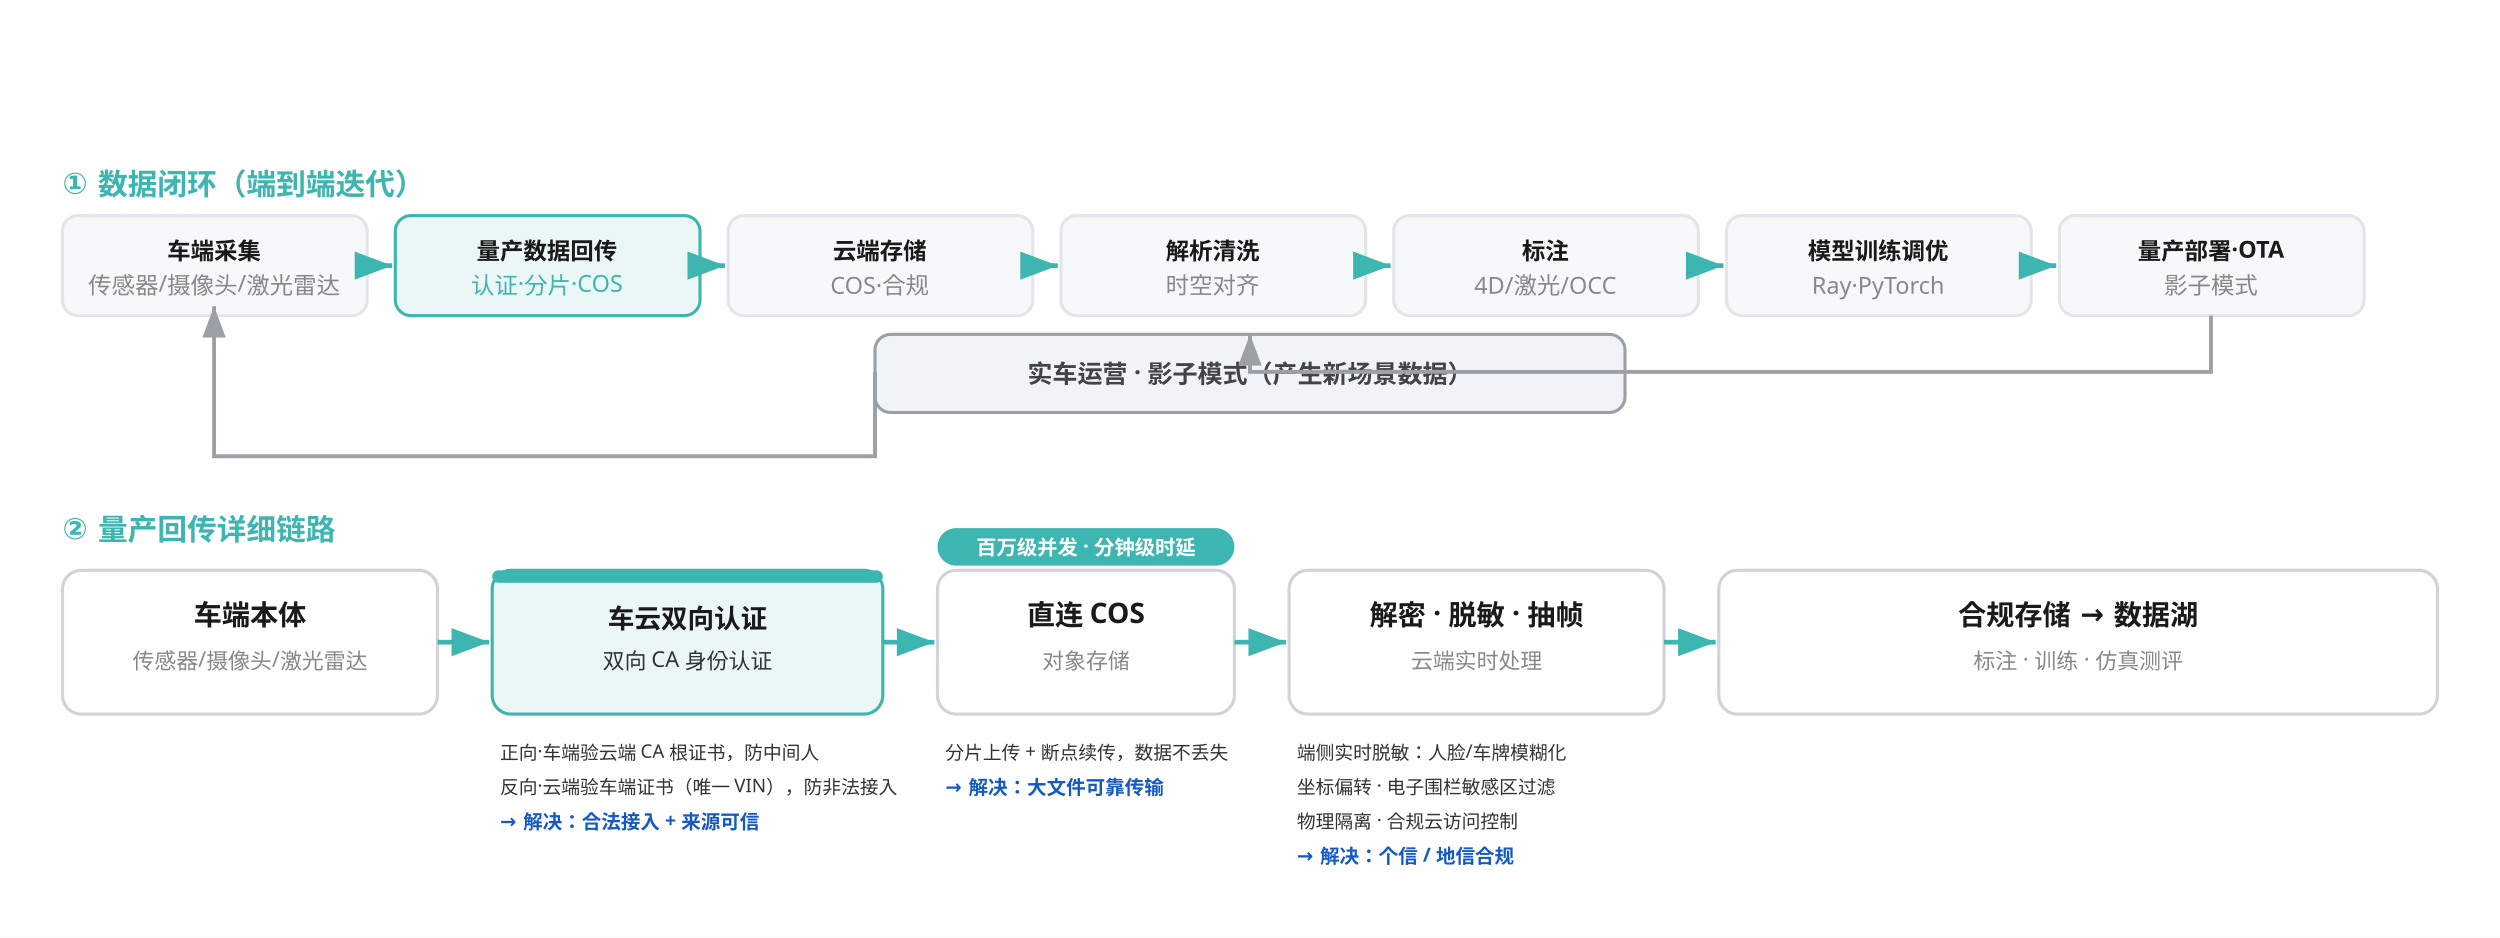
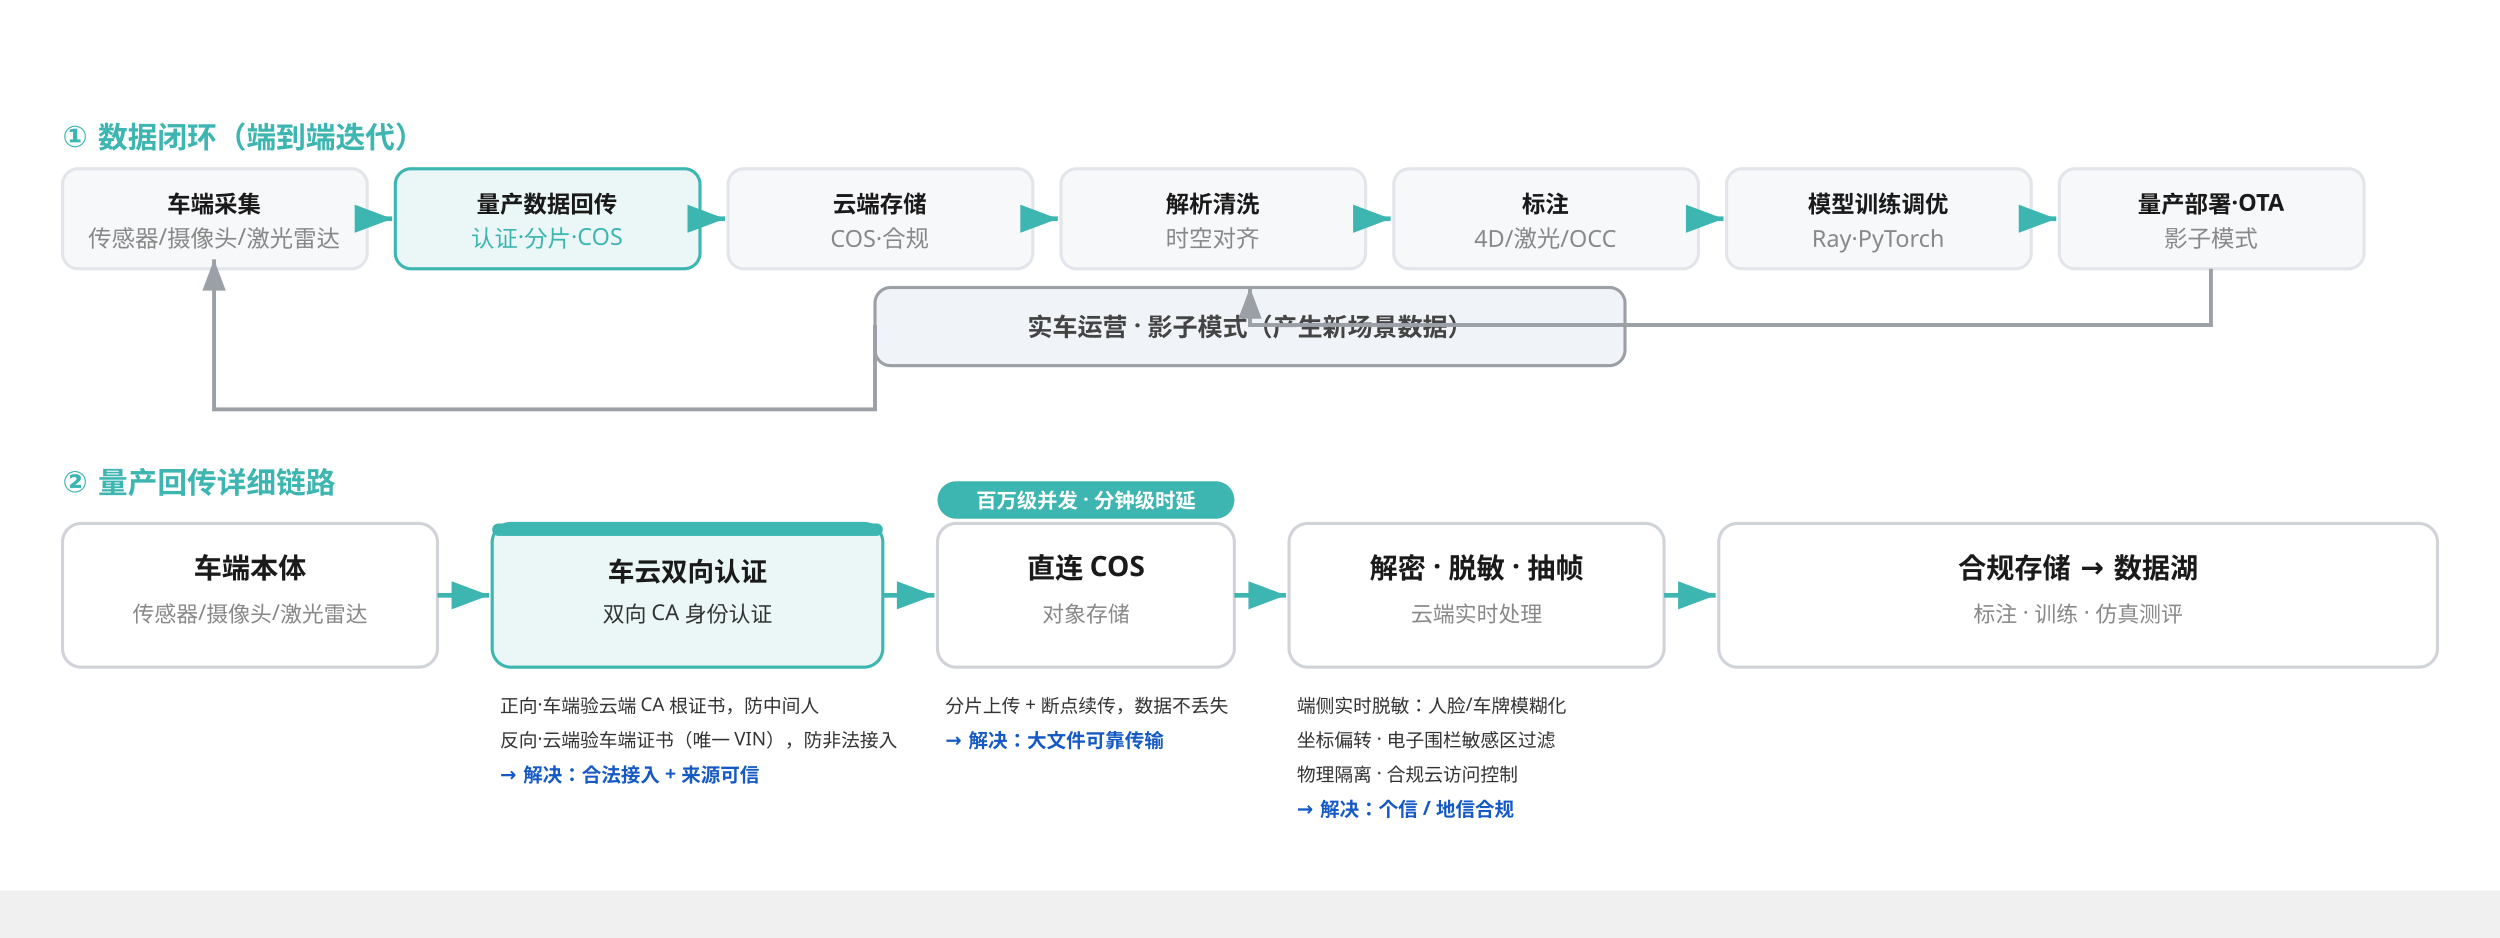
- <svg xmlns="http://www.w3.org/2000/svg" width="1600" height="600" viewBox="0 0 1600 600" font-family="'PingFang SC','Microsoft YaHei',sans-serif">
+ <svg xmlns="http://www.w3.org/2000/svg" width="1600" height="600" viewBox="0 100 1600 460" font-family="'PingFang SC','Microsoft YaHei',sans-serif">
  <defs>
    <marker id="arrow" markerWidth="10" markerHeight="10" refX="8" refY="3" orient="auto" markerUnits="strokeWidth">
      <path d="M0,0 L8,3 L0,6 Z" fill="#3DB5B0" />
    </marker>
    <marker id="arrowG" markerWidth="10" markerHeight="10" refX="8" refY="3" orient="auto" markerUnits="strokeWidth">
      <path d="M0,0 L8,3 L0,6 Z" fill="#9AA0A6" />
    </marker>
  </defs>
  <rect x="0" y="0" width="1600" height="600" fill="#FFFFFF" />
  <text x="40" y="124" font-size="19" font-weight="700" fill="#3DB5B0">① 数据闭环（端到端迭代）</text>
  <g font-size="15">
    <rect x="40" y="138" width="195" height="64" rx="10" fill="#F7F8FA" stroke="#E2E5EA" stroke-width="2" />
    <text x="137" y="166" text-anchor="middle" font-weight="700" fill="#1A1A1A">车端采集</text>
    <text x="137" y="188" text-anchor="middle" fill="#888">传感器/摄像头/激光雷达</text>
    <rect x="253" y="138" width="195" height="64" rx="10" fill="#EAF7F6" stroke="#3DB5B0" stroke-width="2" />
    <text x="350" y="166" text-anchor="middle" font-weight="700" fill="#1A1A1A">量产数据回传</text>
    <text x="350" y="188" text-anchor="middle" fill="#3DB5B0">认证·分片·COS</text>
    <rect x="466" y="138" width="195" height="64" rx="10" fill="#F7F8FA" stroke="#E2E5EA" stroke-width="2" />
    <text x="563" y="166" text-anchor="middle" font-weight="700" fill="#1A1A1A">云端存储</text>
    <text x="563" y="188" text-anchor="middle" fill="#888">COS·合规</text>
    <rect x="679" y="138" width="195" height="64" rx="10" fill="#F7F8FA" stroke="#E2E5EA" stroke-width="2" />
    <text x="776" y="166" text-anchor="middle" font-weight="700" fill="#1A1A1A">解析清洗</text>
    <text x="776" y="188" text-anchor="middle" fill="#888">时空对齐</text>
    <rect x="892" y="138" width="195" height="64" rx="10" fill="#F7F8FA" stroke="#E2E5EA" stroke-width="2" />
    <text x="989" y="166" text-anchor="middle" font-weight="700" fill="#1A1A1A">标注</text>
    <text x="989" y="188" text-anchor="middle" fill="#888">4D/激光/OCC</text>
    <rect x="1105" y="138" width="195" height="64" rx="10" fill="#F7F8FA" stroke="#E2E5EA" stroke-width="2" />
    <text x="1202" y="166" text-anchor="middle" font-weight="700" fill="#1A1A1A">模型训练调优</text>
    <text x="1202" y="188" text-anchor="middle" fill="#888">Ray·PyTorch</text>
    <rect x="1318" y="138" width="195" height="64" rx="10" fill="#F7F8FA" stroke="#E2E5EA" stroke-width="2" />
    <text x="1415" y="166" text-anchor="middle" font-weight="700" fill="#1A1A1A">量产部署·OTA</text>
    <text x="1415" y="188" text-anchor="middle" fill="#888">影子模式</text>
  </g>
  <line x1="235" y1="170" x2="251" y2="170" stroke="#3DB5B0" stroke-width="3" marker-end="url(#arrow)" />
  <line x1="448" y1="170" x2="464" y2="170" stroke="#3DB5B0" stroke-width="3" marker-end="url(#arrow)" />
  <line x1="661" y1="170" x2="677" y2="170" stroke="#3DB5B0" stroke-width="3" marker-end="url(#arrow)" />
  <line x1="874" y1="170" x2="890" y2="170" stroke="#3DB5B0" stroke-width="3" marker-end="url(#arrow)" />
  <line x1="1087" y1="170" x2="1103" y2="170" stroke="#3DB5B0" stroke-width="3" marker-end="url(#arrow)" />
  <line x1="1300" y1="170" x2="1316" y2="170" stroke="#3DB5B0" stroke-width="3" marker-end="url(#arrow)" />
  <rect x="560" y="214" width="480" height="50" rx="10" fill="#F0F4F8" stroke="#9AA0A6" stroke-width="2" />
  <text x="800" y="245" text-anchor="middle" font-size="16" font-weight="700" fill="#444">实车运营 · 影子模式（产生新场景数据）</text>
  <path d="M1415,202 V238 H800 V214" fill="none" stroke="#9AA0A6" stroke-width="2.5" marker-end="url(#arrowG)" />
  <path d="M560,238 V292 H137 V196" fill="none" stroke="#9AA0A6" stroke-width="2.5" marker-end="url(#arrowG)" />
  <text x="40" y="345" font-size="19" font-weight="700" fill="#3DB5B0">② 量产回传详细链路</text>
  <rect x="40" y="365" width="240" height="92" rx="12" fill="#FFFFFF" stroke="#D0D3D8" stroke-width="2" />
  <text x="160" y="400" text-anchor="middle" font-size="18" font-weight="700" fill="#1A1A1A">车端本体</text>
  <text x="160" y="428" text-anchor="middle" font-size="14" fill="#888">传感器/摄像头/激光雷达</text>
  <rect x="315" y="365" width="250" height="92" rx="12" fill="#EAF7F6" stroke="#3DB5B0" stroke-width="2" />
  <rect x="315" y="365" width="250" height="8" rx="4" fill="#3DB5B0" />
  <text x="440" y="402" text-anchor="middle" font-size="17" font-weight="700" fill="#1A1A1A">车云双向认证</text>
  <text x="440" y="428" text-anchor="middle" font-size="14" fill="#333">双向 CA 身份认证</text>
  <rect x="600" y="365" width="190" height="92" rx="12" fill="#FFFFFF" stroke="#D0D3D8" stroke-width="2" />
  <text x="695" y="400" text-anchor="middle" font-size="18" font-weight="700" fill="#1A1A1A">直连 COS</text>
  <text x="695" y="428" text-anchor="middle" font-size="14" fill="#888">对象存储</text>
  <rect x="825" y="365" width="240" height="92" rx="12" fill="#FFFFFF" stroke="#D0D3D8" stroke-width="2" />
  <text x="945" y="400" text-anchor="middle" font-size="18" font-weight="700" fill="#1A1A1A">解密 · 脱敏 · 抽帧</text>
  <text x="945" y="428" text-anchor="middle" font-size="14" fill="#888">云端实时处理</text>
  <rect x="1100" y="365" width="460" height="92" rx="12" fill="#FFFFFF" stroke="#D0D3D8" stroke-width="2" />
  <text x="1330" y="400" text-anchor="middle" font-size="18" font-weight="700" fill="#1A1A1A">合规存储 → 数据湖</text>
  <text x="1330" y="428" text-anchor="middle" font-size="14" fill="#888">标注 · 训练 · 仿真测评</text>
  <line x1="280" y1="411" x2="313" y2="411" stroke="#3DB5B0" stroke-width="3" marker-end="url(#arrow)" />
  <line x1="565" y1="411" x2="598" y2="411" stroke="#3DB5B0" stroke-width="3" marker-end="url(#arrow)" />
  <line x1="790" y1="411" x2="823" y2="411" stroke="#3DB5B0" stroke-width="3" marker-end="url(#arrow)" />
  <line x1="1065" y1="411" x2="1098" y2="411" stroke="#3DB5B0" stroke-width="3" marker-end="url(#arrow)" />
  <rect x="600" y="338" width="190" height="24" rx="12" fill="#3DB5B0" />
  <text x="695" y="355" text-anchor="middle" font-size="13" font-weight="700" fill="#FFFFFF">百万级并发 · 分钟级时延</text>
  <g font-size="12" fill="#333">
    <text x="320" y="486">正向·车端验云端 CA 根证书，防中间人</text>
    <text x="320" y="508">反向·云端验车端证书（唯一 VIN），防非法接入</text>
    <text x="320" y="530" font-size="12.5" font-weight="700" fill="#1559C4">→ 解决：合法接入 + 来源可信</text>
    <text x="605" y="486">分片上传 + 断点续传，数据不丢失</text>
    <text x="605" y="508" font-size="12.5" font-weight="700" fill="#1559C4">→ 解决：大文件可靠传输</text>
    <text x="830" y="486">端侧实时脱敏：人脸/车牌模糊化</text>
    <text x="830" y="508">坐标偏转 · 电子围栏敏感区过滤</text>
    <text x="830" y="530">物理隔离 · 合规云访问控制</text>
    <text x="830" y="552" font-size="12.5" font-weight="700" fill="#1559C4">→ 解决：个信 / 地信合规</text>
  </g>
</svg>
